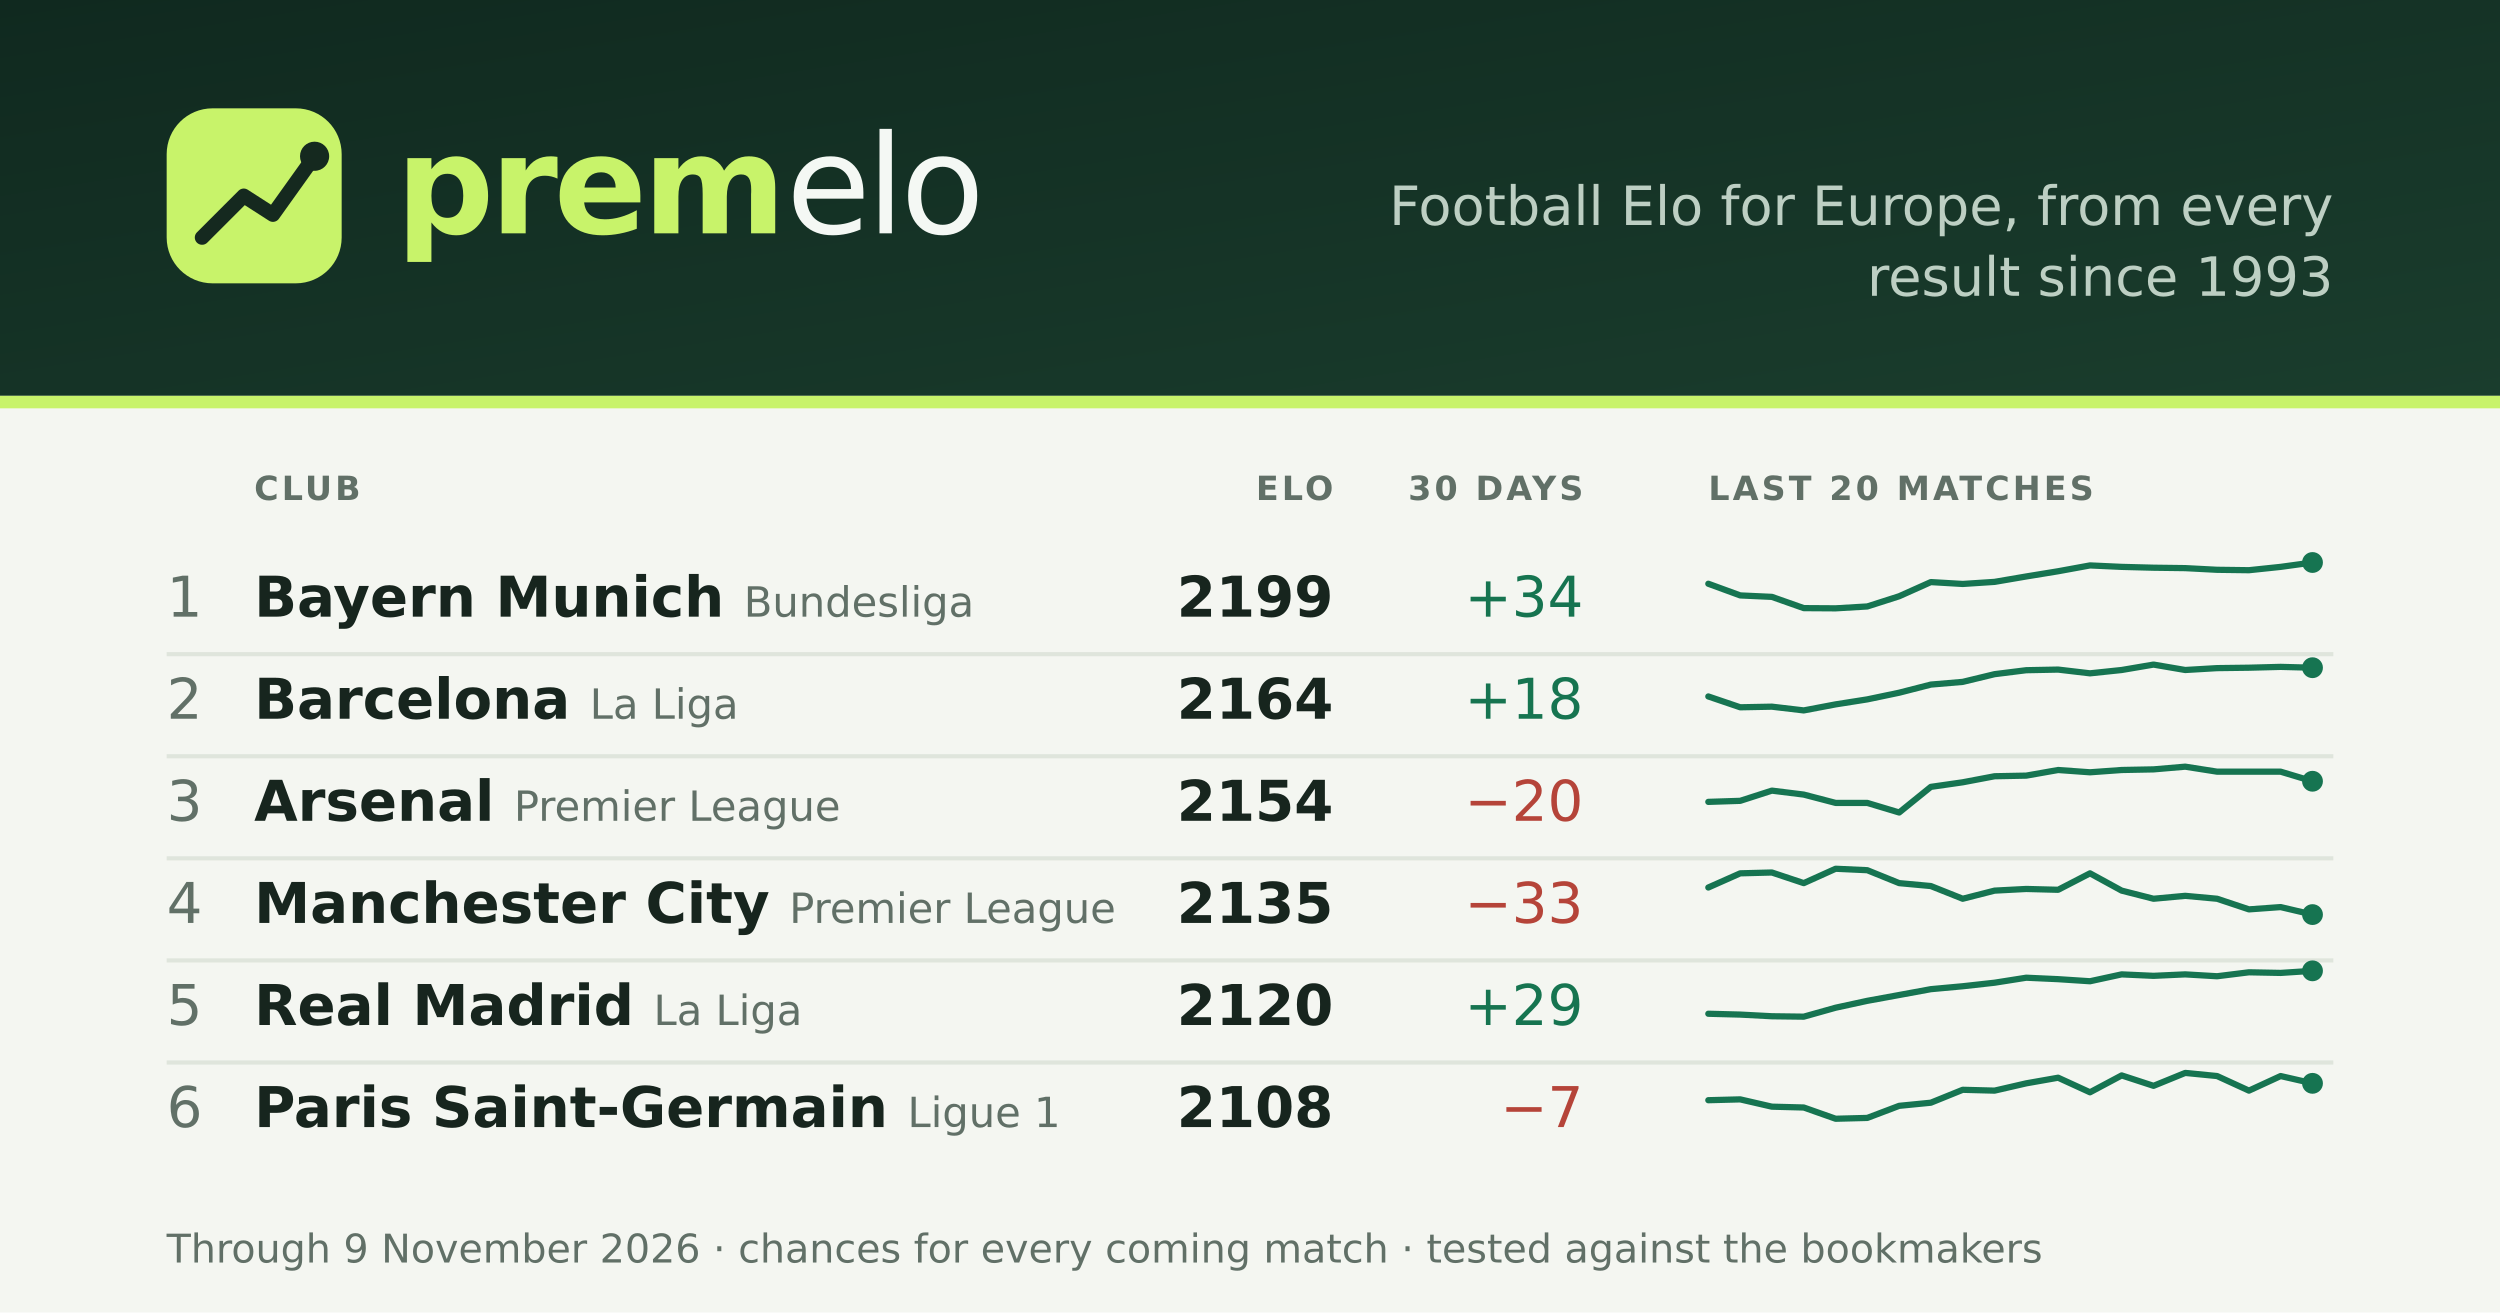
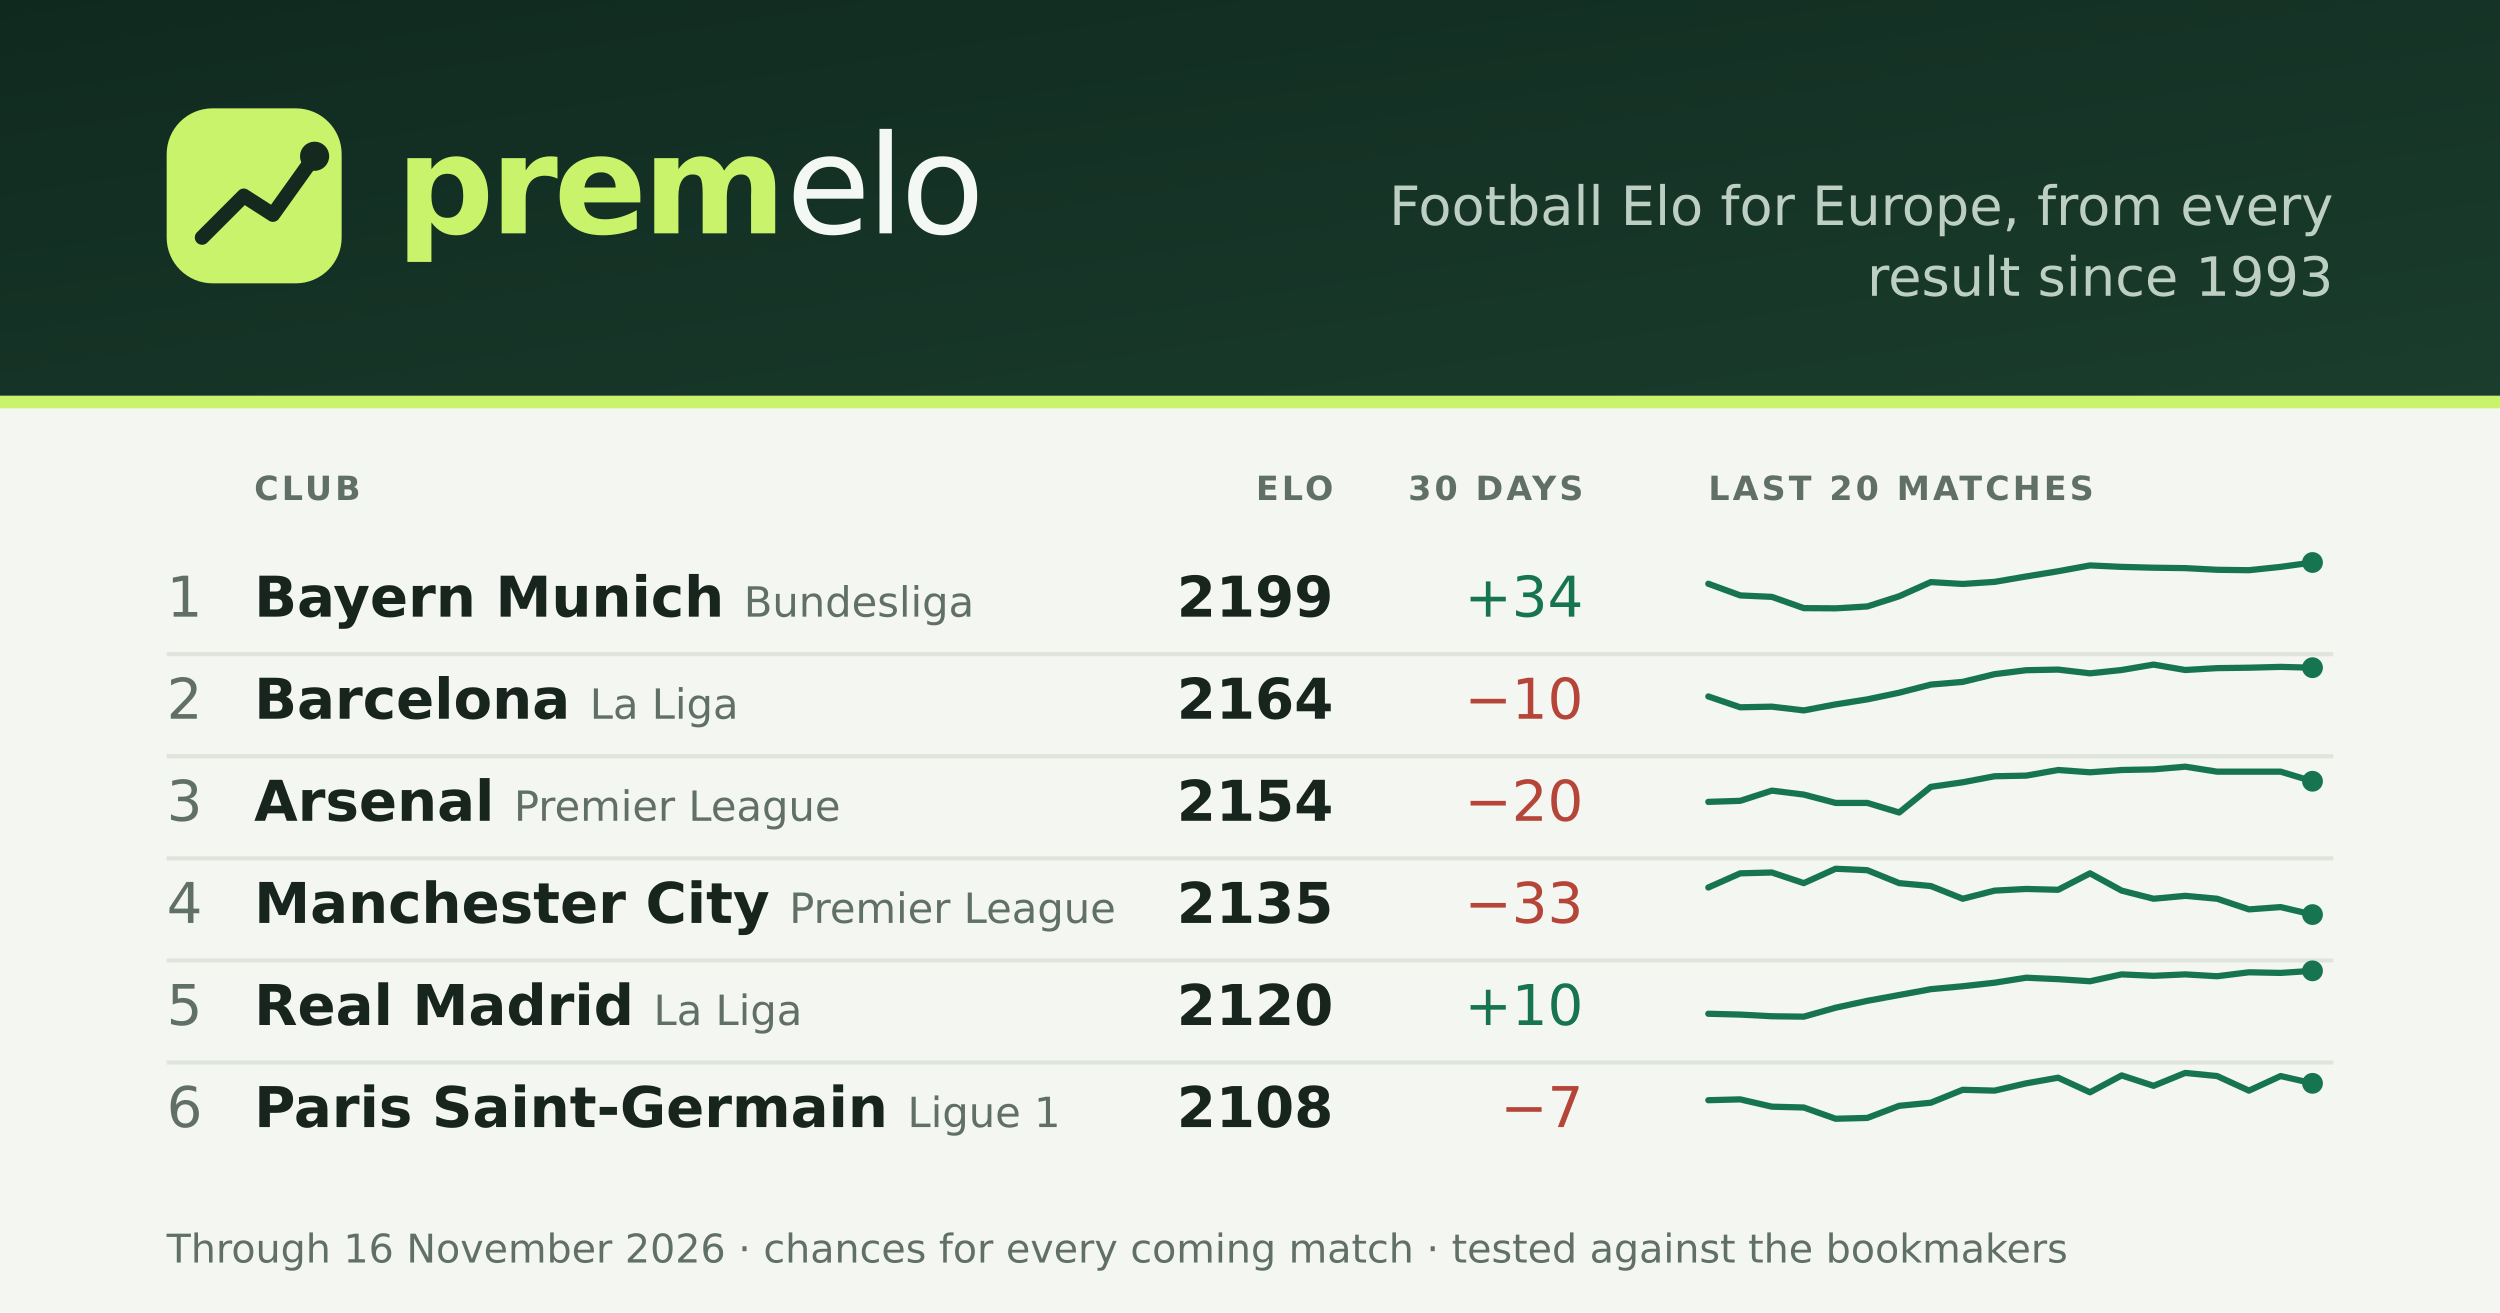
<svg xmlns="http://www.w3.org/2000/svg" width="1200" height="630" viewBox="0 0 1200 630" font-family="DejaVu Sans, sans-serif">
  <defs>
    <linearGradient id="hd" x1="0" y1="0" x2="1" y2="1">
      <stop offset="0" stop-color="#10291f" />
      <stop offset="1" stop-color="#1a3d2d" />
    </linearGradient>
  </defs>
  <rect width="1200" height="630" fill="#f4f6f1" />
  <rect width="1200" height="190" fill="url(#hd)" />
  <rect y="190" width="1200" height="6" fill="#c8f36a" />
  <rect x="80" y="52" width="84" height="84" rx="22" fill="#c8f36a" />
  <path d="M97 114L117 94L131 103L151 75" fill="none" stroke="#15291f" stroke-width="7" stroke-linecap="round" stroke-linejoin="round" />
  <circle cx="151" cy="75" r="7" fill="#15291f" />
  <text x="190" y="112" font-size="66" fill="#f4f8f4" letter-spacing="-2">
    <tspan fill="#c8f36a" font-weight="bold">prem</tspan>elo</text>
  <text x="1120" y="108" font-size="26" fill="#bdcfc3" text-anchor="end">Football Elo for Europe, from every</text>
  <text x="1120" y="142" font-size="26" fill="#bdcfc3" text-anchor="end">result since 1993</text>
  <g font-size="16" fill="#617067" font-weight="bold" letter-spacing="1.5">
    <text x="122" y="240">CLUB</text>
    <text x="640" y="240" text-anchor="end">ELO</text>
    <text x="760" y="240" text-anchor="end">30 DAYS</text>
    <text x="820" y="240">LAST 20 MATCHES</text>
  </g>
  <g font-size="27">
    <text x="80" y="296" fill="#617067">1</text>
    <text x="122" y="296" fill="#17251e" font-weight="600">Bayern Munich <tspan fill="#617067" font-size="20" font-weight="normal">Bundesliga</tspan>
    </text>
    <text x="640" y="296" fill="#17251e" font-weight="bold" text-anchor="end">2199</text>
    <text x="760" y="296" fill="#167450" text-anchor="end">+34</text>
    <polyline points="820.0,280.2 835.3,285.8 850.5,286.5 865.8,291.9 881.1,292.0 896.3,291.1 911.6,286.2 926.8,279.4 942.1,280.3 957.4,279.3 972.6,276.7 987.9,274.2 1003.2,271.4 1018.4,272.1 1033.7,272.5 1048.9,272.7 1064.2,273.5 1079.5,273.7 1094.7,272.1 1110.0,270.0" fill="none" stroke="#167451" stroke-width="3" stroke-linejoin="round" stroke-linecap="round" />
    <circle cx="1110.0" cy="270.0" r="5" fill="#167451" />
    <line x1="80" x2="1120" y1="314" y2="314" stroke="#dfe5dc" stroke-width="2" />
    <text x="80" y="345" fill="#617067">2</text>
    <text x="122" y="345" fill="#17251e" font-weight="600">Barcelona <tspan fill="#617067" font-size="20" font-weight="normal">La Liga</tspan>
    </text>
    <text x="640" y="345" fill="#17251e" font-weight="bold" text-anchor="end">2164</text>
-     <text x="760" y="345" fill="#167450" text-anchor="end">+18</text>
+     <text x="760" y="345" fill="#b54439" text-anchor="end">−10</text>
    <polyline points="820.0,334.3 835.3,339.5 850.5,339.2 865.8,341.0 881.1,338.1 896.3,335.7 911.6,332.5 926.8,328.6 942.1,327.3 957.4,323.6 972.6,321.7 987.9,321.4 1003.2,323.2 1018.4,321.6 1033.7,319.0 1048.9,321.6 1064.2,320.7 1079.5,320.5 1094.7,320.1 1110.0,320.5" fill="none" stroke="#167451" stroke-width="3" stroke-linejoin="round" stroke-linecap="round" />
    <circle cx="1110.0" cy="320.5" r="5" fill="#167451" />
    <line x1="80" x2="1120" y1="363" y2="363" stroke="#dfe5dc" stroke-width="2" />
    <text x="80" y="394" fill="#617067">3</text>
    <text x="122" y="394" fill="#17251e" font-weight="600">Arsenal <tspan fill="#617067" font-size="20" font-weight="normal">Premier League</tspan>
    </text>
    <text x="640" y="394" fill="#17251e" font-weight="bold" text-anchor="end">2154</text>
    <text x="760" y="394" fill="#b54439" text-anchor="end">−20</text>
    <polyline points="820.0,384.9 835.3,384.4 850.5,379.5 865.8,381.4 881.1,385.4 896.3,385.4 911.6,390.0 926.8,377.7 942.1,375.5 957.4,372.6 972.6,372.3 987.9,369.6 1003.2,370.7 1018.4,369.6 1033.7,369.3 1048.9,368.0 1064.2,370.4 1079.5,370.4 1094.7,370.4 1110.0,375.0" fill="none" stroke="#167451" stroke-width="3" stroke-linejoin="round" stroke-linecap="round" />
    <circle cx="1110.0" cy="375.0" r="5" fill="#167451" />
    <line x1="80" x2="1120" y1="412" y2="412" stroke="#dfe5dc" stroke-width="2" />
    <text x="80" y="443" fill="#617067">4</text>
    <text x="122" y="443" fill="#17251e" font-weight="600">Manchester City <tspan fill="#617067" font-size="20" font-weight="normal">Premier League</tspan>
    </text>
    <text x="640" y="443" fill="#17251e" font-weight="bold" text-anchor="end">2135</text>
    <text x="760" y="443" fill="#b54439" text-anchor="end">−33</text>
    <polyline points="820.0,426.0 835.3,419.2 850.5,418.8 865.8,423.9 881.1,417.0 896.3,417.7 911.6,423.9 926.8,425.3 942.1,431.4 957.4,427.5 972.6,426.7 987.9,427.1 1003.2,419.2 1018.4,427.5 1033.7,431.4 1048.9,430.0 1064.2,431.4 1079.5,436.5 1094.7,435.4 1110.0,439.0" fill="none" stroke="#167451" stroke-width="3" stroke-linejoin="round" stroke-linecap="round" />
    <circle cx="1110.0" cy="439.0" r="5" fill="#167451" />
    <line x1="80" x2="1120" y1="461" y2="461" stroke="#dfe5dc" stroke-width="2" />
    <text x="80" y="492" fill="#617067">5</text>
    <text x="122" y="492" fill="#17251e" font-weight="600">Real Madrid <tspan fill="#617067" font-size="20" font-weight="normal">La Liga</tspan>
    </text>
    <text x="640" y="492" fill="#17251e" font-weight="bold" text-anchor="end">2120</text>
-     <text x="760" y="492" fill="#167450" text-anchor="end">+29</text>
+     <text x="760" y="492" fill="#167450" text-anchor="end">+10</text>
    <polyline points="820.0,486.6 835.3,487.0 850.5,487.8 865.8,488.0 881.1,483.7 896.3,480.4 911.6,477.6 926.8,474.8 942.1,473.4 957.4,471.7 972.6,469.3 987.9,470.0 1003.2,471.0 1018.4,467.7 1033.7,468.4 1048.9,467.7 1064.2,468.6 1079.5,466.7 1094.7,467.0 1110.0,466.0" fill="none" stroke="#167451" stroke-width="3" stroke-linejoin="round" stroke-linecap="round" />
    <circle cx="1110.0" cy="466.0" r="5" fill="#167451" />
    <line x1="80" x2="1120" y1="510" y2="510" stroke="#dfe5dc" stroke-width="2" />
    <text x="80" y="541" fill="#617067">6</text>
    <text x="122" y="541" fill="#17251e" font-weight="600">Paris Saint-Germain <tspan fill="#617067" font-size="20" font-weight="normal">Ligue 1</tspan>
    </text>
    <text x="640" y="541" fill="#17251e" font-weight="bold" text-anchor="end">2108</text>
    <text x="760" y="541" fill="#b54439" text-anchor="end">−7</text>
    <polyline points="820.0,528.1 835.3,527.7 850.5,531.2 865.8,531.6 881.1,537.0 896.3,536.6 911.6,530.8 926.8,529.3 942.1,523.1 957.4,523.5 972.6,520.0 987.9,517.3 1003.2,524.3 1018.4,516.2 1033.7,521.2 1048.9,515.0 1064.2,516.5 1079.5,523.5 1094.7,516.5 1110.0,520.0" fill="none" stroke="#167451" stroke-width="3" stroke-linejoin="round" stroke-linecap="round" />
    <circle cx="1110.0" cy="520.0" r="5" fill="#167451" />
  </g>
-   <text x="80" y="606" font-size="19" fill="#617067">Through 9 November 2026 · chances for every coming match · tested against the bookmakers</text>
+   <text x="80" y="606" font-size="19" fill="#617067">Through 16 November 2026 · chances for every coming match · tested against the bookmakers</text>
</svg>
